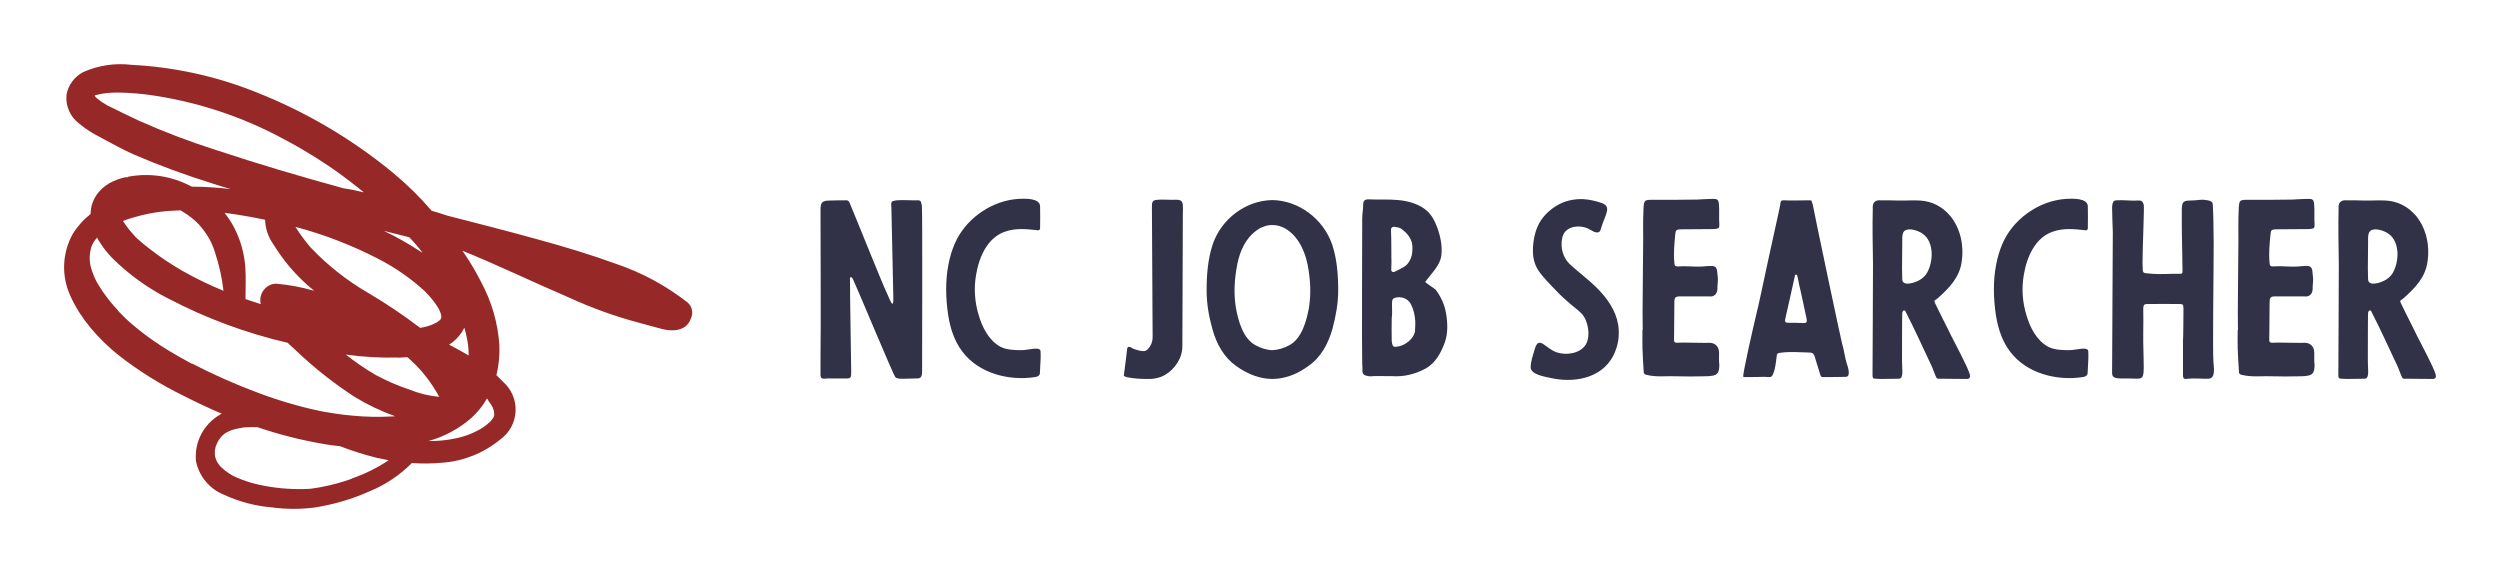
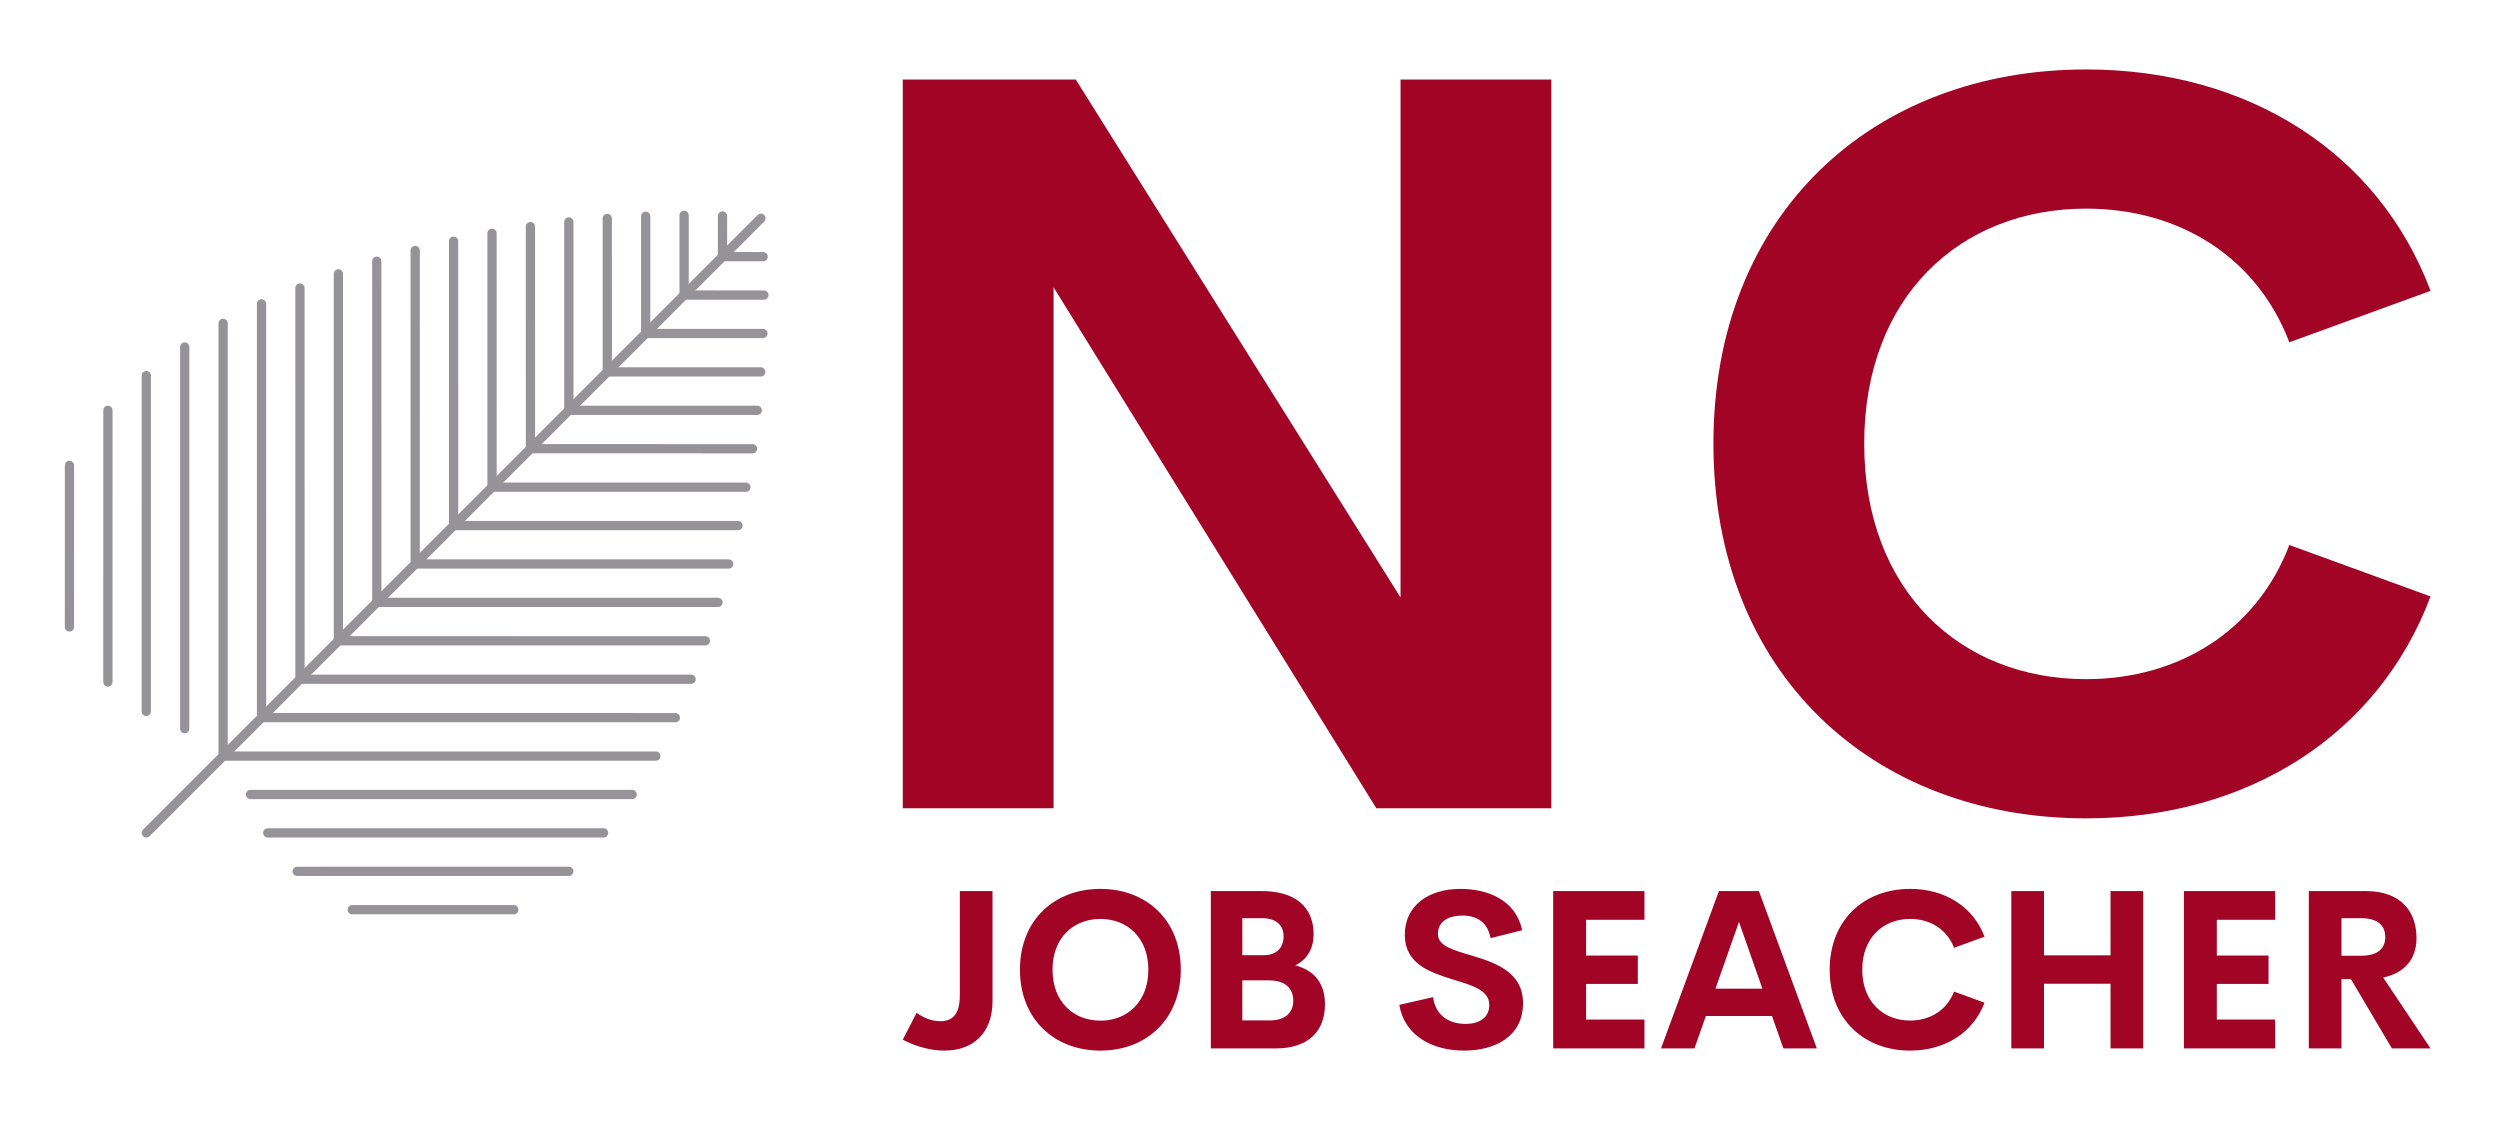
- <svg xmlns="http://www.w3.org/2000/svg" version="1.1" width="3162.162" height="724.8" viewBox="0 0 3162.162 724.8">
-   <g transform="scale(8.108108) translate(10, 10)">
-     <defs id="SvgjsDefs3703" />
-     <g id="SvgjsG3704" featureKey="1p4tPl-0" transform="matrix(27.03281,0,0,27.03281,-20.19844,-31.18991)" fill="#972828">
-       <path d="M.761,1.331a.185.185,0,0,0,.073.166.615.615,0,0,0,.12.078c.065.035.129.071.197.101a4.517,4.517,0,0,0,.447.165q.055.018.11.034a1.922,1.922,0,0,0-.224-.014l-.004-.002a.553.553,0,0,0-.36-.056l-.007.002c.01.001.005.002-.014.002l-.02.005a.425.425,0,0,0-.049.018.241.241,0,0,0-.081.06.198.198,0,0,0-.049.129A.434.434,0,0,0,.797,2.134a.396.396,0,0,0-.013.359.762.762,0,0,0,.051.094.908.908,0,0,0,.065.089,1.145,1.145,0,0,0,.162.158,2.104,2.104,0,0,0,.377.235q.107.055.218.102l-.014.008a.279.279,0,0,0-.135.265.265.265,0,0,0,.162.195.826.826,0,0,0,.277.073.942.942,0,0,0,.243.001,1.246,1.246,0,0,0,.32-.094.739.739,0,0,0,.244-.163,1.095,1.095,0,0,0,.177-.002.595.595,0,0,0,.332-.133A.213.213,0,0,0,3.279,2.986q-.018-.019-.037-.037a.624.624,0,0,0,.017-.174.89.89,0,0,0-.105-.363,1.5,1.5,0,0,0-.108-.181c.208.084.409.182.615.27a2.513,2.513,0,0,0,.406.146c.045.011.088.025.133.036.052.013.138.016.164-.061a.077.077,0,0,0-.017-.091,1.388,1.388,0,0,0-.413-.224c-.149-.054-.301-.1-.455-.142-.173-.048-.347-.092-.521-.137Q2.914,2.013,2.868,2A1.841,1.841,0,0,0,2.644,1.78a2.935,2.935,0,0,0-.791-.465,2.235,2.235,0,0,0-.717-.157.528.528,0,0,0-.279.042A.184.184,0,0,0,.761,1.331Zm.387.807-.002-.002a.533.533,0,0,1-.059-.077c.021-.008.041-.015.06-.02a.955.955,0,0,1,.192-.037q.041-.003.081-.004c.013.008.026.016.039.025a.53.53,0,0,1,.051.041l.016.016.023.028a.395.395,0,0,1,.069.133,1.081,1.081,0,0,1,.049.221,2.074,2.074,0,0,1-.237-.115,1.634,1.634,0,0,1-.184-.123c-.025-.019-.05-.039-.073-.06l-.017-.016Zm.646.372c0-.061.003-.122-.001-.183a.596.596,0,0,0-.05-.2A.52.52,0,0,0,1.673,2.012q.032.004.064.009.085.013.17.031a.257.257,0,0,0,.048.142,1.142,1.142,0,0,0,.092.128,1.086,1.086,0,0,0,.143.14,1.11,1.11,0,0,0-.218-.041.09.09,0,0,0-.073.037.094.094,0,0,0-.017.08l0.0.001-.048-.016Zm1.041-.038.014.014.015.017a.427.427,0,0,1,.038.051l.011.019c-.004-.008.005.013.007.018l.004.018 0.0.004 0.0.002-.001.005-0.0.001-.001.002-.004.005-0.0.001L2.908,2.637l-.01.007-.022.011-.022.009c.015-.006-.01.003-.011.003a.398.398,0,0,1-.041.009,3.056,3.056,0,0,0-.302-.203A1.474,1.474,0,0,1,2.169,2.211a1.002,1.002,0,0,1-.087-.118,2.363,2.363,0,0,1,.481.186A1.231,1.231,0,0,1,2.836,2.471Zm-.16.376.053-.003.015.013a.779.779,0,0,1,.132.154c.009.014.018.028.026.042l.01.019 0.0.001a.606.606,0,0,1-.171-.042,1.198,1.198,0,0,1-.196-.085,1.447,1.447,0,0,1-.171-.117A1.846,1.846,0,0,0,2.676,2.847Zm.138-.607-.007-.004a1.732,1.732,0,0,0-.214-.121q.074.018.147.037Q2.779,2.194,2.814,2.24Zm-1.328.642c-.049-.026-.119-.065-.176-.102a1.548,1.548,0,0,1-.173-.129c-.026-.022-.05-.046-.074-.071L1.052,2.568l-.015-.016c-.013-.015-.026-.03-.038-.046a.765.765,0,0,1-.056-.082l-.009-.016L.927,2.394A.424.424,0,0,1,.91,2.352a.216.216,0,0,1-.008-.134l.001-.006L.911,2.194l.006-.012C.915,2.187.922,2.174.924,2.172l.013-.017.013.022a.566.566,0,0,0,.074.095,1.279,1.279,0,0,0,.327.236,2.895,2.895,0,0,0,.686.254c.018.017.035.033.053.049a2.308,2.308,0,0,0,.335.264,1.266,1.266,0,0,0,.233.111l-.021.001-.052.002c-.038.001-.075-0-.112-.002A1.78,1.78,0,0,1,2.259,3.162l-.006-.001-.006-.001-.025-.005-.05-.011c-.036-.008-.072-.018-.107-.028-.068-.019-.134-.041-.2-.066A3.376,3.376,0,0,1,1.486,2.882Zm.921.664a1.122,1.122,0,0,1-.173.047c-.02.004-.041.007-.061.01l-.004 0-.008.001-.029.001A1.089,1.089,0,0,1,1.876,3.582a.721.721,0,0,1-.132-.042.24.24,0,0,1-.046-.025.276.276,0,0,1-.044-.035l-.006-.006-.008-.01-.013-.02c.004.006-.005-.013-.006-.017l-.003-.01c.002.008-.001-.008-.001-.011-0-.005-0-.009-0-.014l0-.002 0-.003a.218.218,0,0,1,.006-.03l.001-.002.002-.004.007-.016.007-.013c-.004.008.006-.008.008-.01l.007-.009c-.004.005.005-.004.006-.006l.012-.01.002-.002.002-.001A.233.233,0,0,1,1.704,3.27l.01-.004.017-.005c.011-.003.022-.005.033-.007l.017-.003.011-.001a.622.622,0,0,1,.071-.001,2.506,2.506,0,0,0,.376.096q.05.009.101.014a1.801,1.801,0,0,0,.208.066q.036.008.072.015A.93.93,0,0,1,2.408,3.545Zm.792-.447a.249.249,0,0,1,.021.032l.003.007.005.016.001.004.001.015L3.23,3.177l-.002.008-.004.01L3.222,3.197l-.002.003-.013.016-0.0 0-.005.005a.328.328,0,0,1-.04.031l-.013.008-.02.011c-.014.007-.028.013-.042.019a.501.501,0,0,1-.087.025.7.7,0,0,1-.15.014.636.636,0,0,0,.246-.132.466.466,0,0,0,.092-.114Zm-.12-.327c.002.014.003.028.003.042l.001.02c-.037-.022-.075-.042-.113-.062a.249.249,0,0,0,.074-.073l.014-.025c.006.022.012.044.016.066l.002.012ZM.992,1.321l.025-.002.033-.001c.023-0.0.046.001.069.002.034.002.068.005.102.009a2.298,2.298,0,0,1,.802.262c.052.027.126.07.184.107.065.041.128.085.189.132q.041.031.081.064c-.038-.009-.076-.018-.115-.023-.249-.068-.496-.141-.74-.222a4.267,4.267,0,0,1-.444-.169c-.054-.025-.108-.052-.161-.078l-.008-.004L.998,1.393l-.031-.019A.281.281,0,0,1,.938,1.352L.93,1.345.923,1.336l0-0.0.004-.002.006-.002A.349.349,0,0,1,.992,1.321Z" fill="#972828" />
+ <svg xmlns="http://www.w3.org/2000/svg" version="1.1" width="3176.471" height="1423.112" viewBox="0 0 3176.471 1423.112">
+   <g transform="scale(8.823529) translate(10, 10)">
+     <defs id="SvgjsDefs22449" />
+     <g id="SvgjsG22450" featureKey="symbolFeature-0" transform="matrix(1.333333,0,0,1.333333,-16.66667,4.333333)" fill="#959398">
+       <path fill="none" stroke="#959398" stroke-linecap="round" stroke-linejoin="round" stroke-miterlimit="10" d="M20.807,79.201  l66.375-66.379L20.807,79.201z" />
+       <path fill="none" stroke="#959398" stroke-linecap="round" stroke-linejoin="round" stroke-miterlimit="10" d="M33.917,79.201  h36.271H33.917z" />
+       <path fill="none" stroke="#959398" stroke-linecap="round" stroke-linejoin="round" stroke-miterlimit="10" d="M73.276,75.055  H32.054H73.276z" />
+       <path fill="none" stroke="#959398" stroke-linecap="round" stroke-linejoin="round" stroke-miterlimit="10" d="M37.094,83.354  l29.341-0.004L37.094,83.354z" />
+       <path fill="none" stroke="#959398" stroke-linecap="round" stroke-linejoin="round" stroke-miterlimit="10" d="M43.04,87.5h17.448  H43.04z" />
+       <path fill="none" stroke="#959398" stroke-linecap="round" stroke-linejoin="round" stroke-miterlimit="10" d="M29.101,70.906  h46.728H29.101z" />
+       <polygon fill="none" stroke="#959398" stroke-linecap="round" stroke-linejoin="round" stroke-miterlimit="10" points="  33.25,66.752 33.252,66.754 77.937,66.758 " />
+       <polygon fill="none" stroke="#959398" stroke-linecap="round" stroke-linejoin="round" stroke-miterlimit="10" points="37.4,62.604   37.403,62.607 79.638,62.607 " />
+       <polygon fill="none" stroke="#959398" stroke-linecap="round" stroke-linejoin="round" stroke-miterlimit="10" points="  41.548,58.453 41.552,58.457 81.179,58.459 " />
+       <polygon fill="none" stroke="#959398" stroke-linecap="round" stroke-linejoin="round" stroke-miterlimit="10" points="  45.699,54.305 45.699,54.307 82.545,54.307 " />
+       <polygon fill="none" stroke="#959398" stroke-linecap="round" stroke-linejoin="round" stroke-miterlimit="10" points="  49.846,50.157 49.846,50.16 83.695,50.16 " />
+       <polygon fill="none" stroke="#959398" stroke-linecap="round" stroke-linejoin="round" stroke-miterlimit="10" points="  53.99,46.008 53.998,46.01 84.699,46.012 " />
+       <polygon fill="none" stroke="#959398" stroke-linecap="round" stroke-linejoin="round" stroke-miterlimit="10" points="  58.143,41.861 58.146,41.862 85.557,41.864 " />
+       <polygon fill="none" stroke="#959398" stroke-linecap="round" stroke-linejoin="round" stroke-miterlimit="10" points="  62.29,37.711 62.292,37.712 86.273,37.714 " />
+       <polygon fill="none" stroke="#959398" stroke-linecap="round" stroke-linejoin="round" stroke-miterlimit="10" points="  66.44,33.561 66.44,33.565 86.783,33.565 " />
+       <polygon fill="none" stroke="#959398" stroke-linecap="round" stroke-linejoin="round" stroke-miterlimit="10" points="  70.589,29.414 70.593,29.417 87.158,29.417 " />
+       <polygon fill="none" stroke="#959398" stroke-linecap="round" stroke-linejoin="round" stroke-miterlimit="10" points="  74.735,25.264 74.739,25.269 87.396,25.269 " />
+       <polygon fill="none" stroke="#959398" stroke-linecap="round" stroke-linejoin="round" stroke-miterlimit="10" points="  78.884,21.116 78.888,21.118 87.5,21.118 " />
+       <polygon fill="none" stroke="#959398" stroke-linecap="round" stroke-linejoin="round" stroke-miterlimit="10" points="  83.031,16.966 83.035,16.97 87.42,16.97 " />
+       <path fill="none" stroke="#959398" stroke-linecap="round" stroke-linejoin="round" stroke-miterlimit="10" d="M20.799,66.086  l0.004-36.275L20.799,66.086z" />
+       <path fill="none" stroke="#959398" stroke-linecap="round" stroke-linejoin="round" stroke-miterlimit="10" d="M24.95,26.725v41.224  V26.725z" />
+       <path fill="none" stroke="#959398" stroke-linecap="round" stroke-linejoin="round" stroke-miterlimit="10" d="M16.651,62.91  l0.004-29.345L16.651,62.91z" />
+       <path fill="none" stroke="#959398" stroke-linecap="round" stroke-linejoin="round" stroke-miterlimit="10" d="M12.5,56.963  l0.004-17.45L12.5,56.963z" />
+       <path fill="none" stroke="#959398" stroke-linecap="round" stroke-linejoin="round" stroke-miterlimit="10" d="M29.098,70.902  V24.173V70.902z" />
+       <polygon fill="none" stroke="#959398" stroke-linecap="round" stroke-linejoin="round" stroke-miterlimit="10" points="  33.25,66.752 33.246,66.748 33.246,22.065 " />
+       <polygon fill="none" stroke="#959398" stroke-linecap="round" stroke-linejoin="round" stroke-miterlimit="10" points="37.4,62.604   37.396,62.6 37.394,20.36 " />
+       <polygon fill="none" stroke="#959398" stroke-linecap="round" stroke-linejoin="round" stroke-miterlimit="10" points="  41.548,58.453 41.545,58.451 41.545,18.824 " />
+       <polygon fill="none" stroke="#959398" stroke-linecap="round" stroke-linejoin="round" stroke-miterlimit="10" points="  45.699,54.305 45.696,54.301 45.692,17.456 " />
+       <polygon fill="none" stroke="#959398" stroke-linecap="round" stroke-linejoin="round" stroke-miterlimit="10" points="  49.846,50.157 49.843,50.153 49.839,16.305 " />
+       <polygon fill="none" stroke="#959398" stroke-linecap="round" stroke-linejoin="round" stroke-miterlimit="10" points="  53.99,46.008 53.99,46.005 53.988,15.302 " />
+       <polygon fill="none" stroke="#959398" stroke-linecap="round" stroke-linejoin="round" stroke-miterlimit="10" points="  58.143,41.861 58.139,41.857 58.139,14.445 " />
+       <polygon fill="none" stroke="#959398" stroke-linecap="round" stroke-linejoin="round" stroke-miterlimit="10" points="  62.29,37.711 62.29,37.706 62.286,13.728 " />
+       <polygon fill="none" stroke="#959398" stroke-linecap="round" stroke-linejoin="round" stroke-miterlimit="10" points="  66.44,33.561 66.435,33.558 66.435,13.218 " />
+       <polygon fill="none" stroke="#959398" stroke-linecap="round" stroke-linejoin="round" stroke-miterlimit="10" points="  70.589,29.414 70.585,29.41 70.585,12.842 " />
+       <polygon fill="none" stroke="#959398" stroke-linecap="round" stroke-linejoin="round" stroke-miterlimit="10" points="  74.735,25.264 74.733,25.262 74.733,12.602 " />
+       <polygon fill="none" stroke="#959398" stroke-linecap="round" stroke-linejoin="round" stroke-miterlimit="10" points="  78.884,21.116 78.884,21.115 78.884,12.5 " />
+       <polygon fill="none" stroke="#959398" stroke-linecap="round" stroke-linejoin="round" stroke-miterlimit="10" points="  83.031,16.966 83.027,16.964 83.027,12.58 " />
    </g>
-     <g id="SvgjsG3705" featureKey="dYASrj-0" transform="matrix(1.855651,0,0,1.855651,116.1443,11.96784)" fill="#313147">
-       <path d="M9.52 5.46 c0.06 0.28 0.02 13.6 0.02 13.94 c0 0.6 -0.22 0.58 -0.62 0.58 c-0.6 0 -1.44 0.1 -1.62 -0.1 c-0.16 -0.14 -3.12 -7.28 -3.54 -8.18 c-0.04 -0.08 -0.14 -0.28 -0.22 -0.24 c-0.1 0.04 -0.06 0.18 -0.06 0.26 c-0.02 0.7 0.1 6.74 0.1 7.7 c0 0.48 -0.02 0.56 -0.42 0.56 l-1 0 c-0.26 0 -0.58 -0.02 -0.84 0.02 c-0.2 0 -0.3 -0.06 -0.32 -0.26 l0 -1.58 c0.04 -1.68 0 -11.64 0 -12.38 c0 -0.64 0.18 -0.76 0.82 -0.76 c0.44 -0.02 0.88 -0.02 1.32 -0.02 c0.14 0 0.22 0.02 0.3 0.2 c0.54 1.26 2.84 7.04 3.2 7.74 c0.06 0.14 0.28 0.7 0.4 0.76 l0.02 0 c0.08 -0.08 0.06 -0.48 0.06 -0.6 c0 -0.3 -0.16 -7.32 -0.16 -7.46 c0 -0.2 -0.06 -0.38 0.04 -0.52 c0.06 -0.08 0.32 -0.1 0.42 -0.12 c0.56 -0.04 1.22 0.02 1.78 0 c0.28 0 0.26 0.2 0.32 0.46 z M19.46 7.36 c0.02 -0.66 0 -1.2 0 -1.84 c0 -0.74 -1.34 -0.66 -1.82 -0.64 c-2.14 0.14 -4.18 1.5 -5.16 3.36 c-0.28 0.54 -0.48 1.1 -0.62 1.68 c-0.34 1.36 -0.36 2.8 -0.2 4.18 c0.14 1.3 0.48 2.6 1.28 3.64 c1.38 1.82 3.92 2.46 6.1 2.12 c0.1 -0.02 0.2 -0.04 0.28 -0.1 c0.06 -0.04 0.12 -0.12 0.12 -0.2 l0.06 -1.14 c0.02 -0.36 0 -0.34 0 -0.7 c0 -0.48 -1 -0.12 -1.62 -0.12 c-0.6 0 -1.24 -0.02 -1.78 -0.3 c-0.96 -0.54 -1.5 -1.62 -1.8 -2.64 c-0.34 -1.1 -0.42 -2.28 -0.22 -3.4 c0.24 -1.46 0.94 -3.14 2.48 -3.64 c0.88 -0.3 1.82 -0.2 2.7 -0.1 c0.12 0.02 0.2 -0.06 0.2 -0.16 z M28.86 5.58 c0 0.28 0.06 9.76 0.06 10.92 c0 0.26 -0.06 0.52 -0.2 0.74 c-0.1 0.2 -0.3 0.44 -0.56 0.44 c-0.28 0 -0.58 -0.1 -0.86 -0.2 c-0.14 -0.08 -0.48 -0.32 -0.52 0 c-0.06 0.52 -0.22 1.84 -0.28 2.24 c0 0.1 0.26 0.14 0.3 0.16 c0.52 0.1 1.08 0.14 1.6 0.14 c0.54 0.02 1.08 -0.06 1.56 -0.34 c0.82 -0.48 1.46 -1.4 1.46 -2.4 l0.04 -11.12 c0 -0.12 0.04 -0.76 -0.04 -0.96 c-0.12 -0.32 -0.56 -0.24 -0.82 -0.24 c-0.44 0 -0.88 -0.04 -1.3 0 c-0.4 0.04 -0.44 0.16 -0.44 0.62 z M44 8.68 c0.42 1.24 0.52 2.58 0.52 3.9 c0 1.1 -0.2 2.16 -0.48 3.22 c-0.36 1.26 -0.96 2.4 -2.04 3.14 c-0.8 0.58 -1.64 0.96 -2.62 1.06 c-0.14 0 -0.26 0.02 -0.4 0.02 c-0.12 0 -0.24 -0.02 -0.38 -0.02 c-0.98 -0.1 -1.82 -0.48 -2.64 -1.06 c-1.06 -0.74 -1.68 -1.88 -2.02 -3.14 c-0.3 -1.06 -0.48 -2.12 -0.48 -3.22 c0 -1.32 0.1 -2.66 0.52 -3.9 c0.74 -2.14 2.78 -3.66 5 -3.7 c2.22 0.04 4.26 1.56 5.02 3.7 z M42.06 14.04 c0.2 -1.22 0.12 -2.46 -0.12 -3.68 c-0.24 -1.1 -0.72 -2.18 -1.64 -2.84 c-0.16 -0.12 -0.34 -0.22 -0.52 -0.28 c-0.26 -0.12 -0.54 -0.16 -0.8 -0.16 s-0.52 0.04 -0.78 0.16 c-0.2 0.06 -0.36 0.16 -0.52 0.28 c-0.94 0.66 -1.42 1.74 -1.64 2.84 c-0.24 1.22 -0.32 2.46 -0.12 3.68 c0.2 1.1 0.6 2.58 1.64 3.14 c0.44 0.24 0.92 0.4 1.42 0.42 c0.5 -0.02 1 -0.18 1.44 -0.42 c1.04 -0.56 1.44 -2.04 1.64 -3.14 z M46.54 6.54 c0 0.96 -0.04 11.28 0 12.2 c0.02 0.22 0.02 0.44 0.02 0.66 c0 0.16 0.1 0.26 0.24 0.32 c0.12 0.04 0.28 0.08 0.4 0.08 c0.58 -0.06 1.2 0 1.8 -0.02 c1.04 0.08 1.98 -0.16 2.88 -0.64 c0.84 -0.48 1.3 -1.34 1.62 -2.24 c0.26 -0.76 0.22 -1.66 0.08 -2.44 c-0.12 -0.7 -0.44 -1.38 -0.86 -1.94 c-0.06 -0.08 -0.92 -0.62 -0.88 -0.66 c0.52 -0.74 1.26 -1.36 1.36 -2.28 c0.08 -0.8 -0.1 -1.62 -0.38 -2.36 c-0.18 -0.48 -0.42 -0.94 -0.8 -1.3 c-0.64 -0.6 -1.6 -0.86 -2.44 -0.94 c-0.86 -0.08 -1.66 -0.02 -2.52 -0.06 c-0.3 0 -0.44 0.12 -0.44 0.44 c0 0.42 -0.08 0.76 -0.08 1.18 z M49 10.18 c-0.02 -0.22 0 -1.98 -0.04 -2.64 c-0.02 -0.24 0.12 -0.36 0.38 -0.3 c0.2 0.04 0.36 0.06 0.52 0.18 c0.5 0.38 0.88 0.84 0.9 1.48 c0 0.32 0 0.64 -0.12 0.94 c-0.14 0.36 -0.34 0.64 -0.7 0.82 c-0.24 0.12 -0.46 0.26 -0.7 0.36 c-0.12 0.04 -0.24 -0.02 -0.26 -0.14 c0 -0.24 0.02 -0.7 0.02 -0.7 z M51 15.48 c0 0.1 -0.02 0.28 -0.02 0.46 c-0.02 0.6 -0.8 1.36 -1.7 1.38 c-0.06 0 -0.16 -0.06 -0.18 -0.12 c-0.04 -0.12 -0.08 -0.26 -0.08 -0.4 c-0.02 -0.62 0 -1.22 0 -1.88 c0.06 -0.42 0.02 -0.86 0.02 -1.3 c0.02 -0.34 0.1 -0.4 0.42 -0.46 c0.48 -0.06 0.92 0.14 1.14 0.52 c0.26 0.46 0.36 0.96 0.4 1.48 l0 0.32 z M64.78 4.9 c-0.38 0.02 -0.76 0.08 -1.14 0.2 c-0.82 0.28 -1.56 0.84 -2.06 1.56 c-0.44 0.66 -0.62 1.44 -0.68 2.22 c-0.04 0.6 0.02 1.22 0.3 1.76 c0.3 0.58 0.82 1.08 1.26 1.56 c0.4 0.42 0.8 0.84 1.24 1.22 c0.4 0.38 0.86 0.68 1.26 1.08 c0.58 0.58 0.8 1.9 0.38 2.62 c-0.5 0.8 -1.68 0.92 -2.46 0.66 c-0.4 -0.14 -0.76 -0.44 -1.1 -0.68 c-0.2 -0.14 -0.44 -0.2 -0.58 0.04 c-0.08 0.12 -0.12 0.26 -0.16 0.38 c-0.14 0.5 -0.32 0.96 -0.34 1.5 c-0.02 0.62 1.16 0.8 1.6 0.9 c1.96 0.46 4.32 0.1 5.34 -1.84 c0.2 -0.4 0.34 -0.82 0.42 -1.26 c0.02 -0.16 0.04 -0.3 0.04 -0.46 c0.08 -1.28 -0.44 -2.36 -1.22 -3.32 c-0.84 -1.04 -1.9 -1.76 -2.88 -2.66 c-0.6 -0.56 -0.82 -1.44 -0.64 -2.24 c0.18 -0.86 1.16 -1.08 1.9 -0.86 c0.22 0.06 0.4 0.16 0.6 0.28 c0.12 0.06 0.24 0.14 0.4 0.14 c0.28 0.02 0.32 -0.2 0.38 -0.42 c0.14 -0.5 0.38 -0.9 0.48 -1.38 c0.1 -0.54 -0.34 -0.64 -0.78 -0.78 c-0.52 -0.14 -1.02 -0.24 -1.56 -0.22 z M70.12 15.9 l-0.02 0 c0 0.5 -0.02 1.02 0 1.54 c0.02 0.64 0.06 1.28 0.1 1.92 c0 0.22 0.06 0.28 0.26 0.32 c0.42 0.1 0.82 0.12 1.24 0.12 c1.08 -0.04 2.16 0.04 3.24 0 c0.44 -0.02 0.64 0.02 1.08 -0.06 c0.4 -0.08 0.54 -0.3 0.54 -0.9 c-0.04 -0.38 -0.02 -0.54 -0.02 -1 c0 -0.66 -0.46 -0.88 -0.86 -0.86 c-0.28 0.02 -1.62 -0.02 -2.16 -0.02 c-0.9 0.02 -0.76 0.14 -0.76 -0.8 c0 -0.76 0.02 -1.74 0.02 -2.52 c0 -0.42 0.04 -0.56 0.44 -0.56 l2.5 0 c0.4 0.06 0.68 -0.22 0.68 -0.64 s0.04 -0.44 0.04 -0.86 l-0.06 -0.6 c-0.04 -0.34 -0.16 -0.46 -0.5 -0.46 c-0.22 0 -0.44 0.02 -0.66 0.04 c-0.86 0.06 -1.26 -0.06 -2.1 0 c-0.28 0 -0.32 -0.04 -0.34 -0.3 c-0.08 -0.78 0 -1.64 0.08 -2.42 c0.02 -0.32 0.1 -0.38 0.4 -0.4 l2.82 -0.02 c0.38 -0.04 0.5 -0.02 0.48 -0.4 c-0.04 -0.58 0.02 -1.18 -0.04 -1.76 c-0.04 -0.32 -0.14 -0.38 -0.5 -0.38 c-0.6 0.02 -0.74 0.02 -1.34 0.06 c-0.6 0.02 -3 0.02 -3.58 0.02 c-0.84 0 -0.9 -0.06 -0.92 0.96 c-0.04 0.8 -0.02 1.62 -0.02 2.44 c0 1.4 -0.08 6.42 -0.04 7.54 z M80.4 19.84 c0.06 0.02 0.24 0.02 0.42 0.02 c0.4 0 0.52 -1.44 0.56 -1.74 c0.02 -0.24 0.08 -0.26 0.28 -0.3 c1 -0.12 1.5 -0.04 2.5 -0.02 c0.22 0 0.34 0.1 0.4 0.28 l0.14 0.46 c0.12 0.34 0.22 0.76 0.34 1.1 c0.08 0.24 0.1 0.22 0.34 0.22 c0.32 0 1.48 0 1.82 -0.02 c0.46 0 0.14 -0.94 0.08 -1.1 c-0.18 -0.56 -0.22 -1.14 -0.4 -1.7 c-0.08 -0.24 -2.36 -11.06 -2.46 -11.66 c-0.14 -0.36 -0.02 -0.38 -0.34 -0.38 c-0.68 0 -1.4 0.04 -2.1 0 c-0.28 0 -0.26 0.08 -0.3 0.38 c-0.04 0.28 -0.76 3.46 -1.04 4.78 c-0.36 1.66 -0.68 3.26 -1.08 4.9 c-0.14 0.58 -1.1 4.76 -0.98 4.78 c0.06 0.04 0.16 0.02 0.24 0.02 c0.5 0 0.96 0 1.58 -0.02 z M83.02 15.3 l-0.42 0 c-0.56 0 -0.58 0 -0.44 -0.58 c0.1 -0.44 0.64 -2.82 0.76 -3.4 c0.02 -0.04 0.06 -0.08 0.08 -0.08 c0.04 0 0.08 0.04 0.1 0.06 c0.08 0.24 0.16 0.84 0.24 1.08 c0.18 0.76 0.3 1.4 0.48 2.22 c0.18 0.72 0.1 0.72 -0.26 0.72 c-0.18 0 -0.36 -0.02 -0.54 -0.02 z M91.92 18.5 c0 -0.52 0 -3.8 0.02 -4.06 c0.02 -0.06 0.06 -0.18 0.14 -0.18 s0.12 0.04 0.14 0.1 c0.8 1.56 1.5 3.12 2.22 4.64 c0.1 0.22 0.32 0.86 0.38 0.92 c0.08 0.12 0.22 0.08 0.34 0.08 l2.2 0.02 c0.26 0 0.32 -0.16 0.26 -0.38 c-0.16 -0.6 -1.3 -2.72 -1.56 -3.24 c-0.18 -0.4 -1.38 -2.72 -1.42 -2.9 c-0.04 -0.08 0.26 -0.22 0.3 -0.28 c0.96 -0.86 1.82 -1.74 2 -3.08 c0.2 -1.32 -0.1 -2.76 -0.96 -3.82 c-0.66 -0.78 -1.52 -1.24 -2.54 -1.3 c-0.62 -0.04 -1.22 0.02 -1.84 0 c-0.54 -0.02 -0.92 -0.02 -1.6 -0.02 c-0.32 0 -0.52 0.18 -0.54 0.52 l0 0.24 c-0.04 1.54 0 3.08 0.02 4.6 c0 2.32 -0.04 8.44 -0.04 9.32 c0 0.26 0.04 0.32 0.28 0.32 c0.14 0 0.3 0.02 0.44 0.02 c0.56 0 0.9 -0.02 1.48 -0.02 c0.44 0 0.28 -0.72 0.28 -1.5 z M91.92 10.7 l0.02 -2.02 c0.02 -0.3 -0.08 -0.9 0.2 -1.12 c0.38 -0.28 1.16 0 1.5 0.24 c1 0.68 0.92 2.36 0.38 3.3 c-0.26 0.44 -0.7 0.7 -1.2 0.84 c-0.3 0.08 -0.86 0.18 -0.88 -0.3 c0 -0.32 -0.02 -0.94 -0.02 -0.94 z M107.54 7.36 c0.02 -0.66 0 -1.2 0 -1.84 c0 -0.74 -1.34 -0.66 -1.82 -0.64 c-2.14 0.14 -4.18 1.5 -5.16 3.36 c-0.28 0.54 -0.48 1.1 -0.62 1.68 c-0.34 1.36 -0.36 2.8 -0.2 4.18 c0.14 1.3 0.48 2.6 1.28 3.64 c1.38 1.82 3.92 2.46 6.1 2.12 c0.1 -0.02 0.2 -0.04 0.28 -0.1 c0.06 -0.04 0.12 -0.12 0.12 -0.2 l0.06 -1.14 c0.02 -0.36 0 -0.34 0 -0.7 c0 -0.48 -1 -0.12 -1.62 -0.12 c-0.6 0 -1.24 -0.02 -1.78 -0.3 c-0.96 -0.54 -1.5 -1.62 -1.8 -2.64 c-0.34 -1.1 -0.42 -2.28 -0.22 -3.4 c0.24 -1.46 0.94 -3.14 2.48 -3.64 c0.88 -0.3 1.82 -0.2 2.7 -0.1 c0.12 0.02 0.2 -0.06 0.2 -0.16 z M115.58 14.08 c0 0.9 -0.02 2.68 -0.04 2.68 l0 2.72 c0 0.12 -0.02 0.32 0.04 0.44 c0.06 0.14 0.24 0.1 0.36 0.08 c0.58 -0.06 1.16 0.02 1.74 0 c0.64 -0.02 0.44 -1 0.42 -1.4 c-0.08 -0.88 0.02 -7.58 0.02 -9.98 c0 -1.08 -0.04 -3.3 -0.1 -3.4 c-0.1 -0.18 -0.36 -0.22 -0.56 -0.24 c-0.44 -0.08 -0.66 0.04 -1.32 0.04 s-0.7 0.2 -0.7 0.9 l0 0.6 c-0.02 0.48 0.06 3.84 0.06 4.38 c0 0.26 -0.02 0.28 -0.28 0.28 c-0.66 -0.02 -1.58 0.06 -2.26 0 c-0.98 -0.08 -0.76 0 -0.82 -0.9 l0 -0.12 c0 -1.28 0.16 -4.6 0.1 -4.8 c-0.1 -0.3 -0.22 -0.36 -0.48 -0.34 c-0.6 0.04 -1.22 -0.06 -1.82 -0.02 c-0.2 0.02 -0.26 0.08 -0.32 0.28 c-0.02 0.1 -0.04 0.2 -0.04 0.3 c0 0.62 0.04 1.46 0.06 2.08 l-0.06 11.86 c0 0.52 0.46 0.46 1.48 0.46 c0.94 0 1.18 0.22 1.18 -0.9 c0 -0.9 -0.06 -2.04 -0.04 -2.94 c0.02 -0.7 0 -1.38 0 -2.08 c0.02 -0.26 0.08 -0.34 0.32 -0.34 c0.88 -0.02 1.84 0 2.72 0 c0.28 0 0.34 0.04 0.34 0.36 z M120.16 15.9 l-0.02 0 c0 0.5 -0.02 1.02 0 1.54 c0.02 0.64 0.06 1.28 0.1 1.92 c0 0.22 0.06 0.28 0.26 0.32 c0.42 0.1 0.82 0.12 1.24 0.12 c1.08 -0.04 2.16 0.04 3.24 0 c0.44 -0.02 0.64 0.02 1.08 -0.06 c0.4 -0.08 0.54 -0.3 0.54 -0.9 c-0.04 -0.38 -0.02 -0.54 -0.02 -1 c0 -0.66 -0.46 -0.88 -0.86 -0.86 c-0.28 0.02 -1.62 -0.02 -2.16 -0.02 c-0.9 0.02 -0.76 0.14 -0.76 -0.8 c0 -0.76 0.02 -1.74 0.02 -2.52 c0 -0.42 0.04 -0.56 0.44 -0.56 l2.5 0 c0.4 0.06 0.68 -0.22 0.68 -0.64 s0.04 -0.44 0.04 -0.86 l-0.06 -0.6 c-0.04 -0.34 -0.16 -0.46 -0.5 -0.46 c-0.22 0 -0.44 0.02 -0.66 0.04 c-0.86 0.06 -1.26 -0.06 -2.1 0 c-0.28 0 -0.32 -0.04 -0.34 -0.3 c-0.08 -0.78 0 -1.64 0.08 -2.42 c0.02 -0.32 0.1 -0.38 0.4 -0.4 l2.82 -0.02 c0.38 -0.04 0.5 -0.02 0.48 -0.4 c-0.04 -0.58 0.02 -1.18 -0.04 -1.76 c-0.04 -0.32 -0.14 -0.38 -0.5 -0.38 c-0.6 0.02 -0.74 0.02 -1.34 0.06 c-0.6 0.02 -3 0.02 -3.58 0.02 c-0.84 0 -0.9 -0.06 -0.92 0.96 c-0.04 0.8 -0.02 1.62 -0.02 2.44 c0 1.4 -0.08 6.42 -0.04 7.54 z M131.08 18.5 c0 -0.52 0 -3.8 0.02 -4.06 c0.02 -0.06 0.06 -0.18 0.14 -0.18 s0.12 0.04 0.14 0.1 c0.8 1.56 1.5 3.12 2.22 4.64 c0.1 0.22 0.32 0.86 0.38 0.92 c0.08 0.12 0.22 0.08 0.34 0.08 l2.2 0.02 c0.26 0 0.32 -0.16 0.26 -0.38 c-0.16 -0.6 -1.3 -2.72 -1.56 -3.24 c-0.18 -0.4 -1.38 -2.72 -1.42 -2.9 c-0.04 -0.08 0.26 -0.22 0.3 -0.28 c0.96 -0.86 1.82 -1.74 2 -3.08 c0.2 -1.32 -0.1 -2.76 -0.96 -3.82 c-0.66 -0.78 -1.52 -1.24 -2.54 -1.3 c-0.62 -0.04 -1.22 0.02 -1.84 0 c-0.54 -0.02 -0.92 -0.02 -1.6 -0.02 c-0.32 0 -0.52 0.18 -0.54 0.52 l0 0.24 c-0.04 1.54 0 3.08 0.02 4.6 c0 2.32 -0.04 8.44 -0.04 9.32 c0 0.26 0.04 0.32 0.28 0.32 c0.14 0 0.3 0.02 0.44 0.02 c0.56 0 0.9 -0.02 1.48 -0.02 c0.44 0 0.28 -0.72 0.28 -1.5 z M131.08 10.7 l0.02 -2.02 c0.02 -0.3 -0.08 -0.9 0.2 -1.12 c0.38 -0.28 1.16 0 1.5 0.24 c1 0.68 0.92 2.36 0.38 3.3 c-0.26 0.44 -0.7 0.7 -1.2 0.84 c-0.3 0.08 -0.86 0.18 -0.88 -0.3 c0 -0.32 -0.02 -0.94 -0.02 -0.94 z" />
+     <g id="SvgjsG22451" featureKey="nameFeature-0" transform="matrix(3.718139,0,0,3.718139,106.4188,-42.33707)" fill="#a10425">
+       <path d="M22.93 11.777 l5.84 0 l0 28.223 l-6.777 0 l-12.5 -20.176 l0 20.176 l-5.84 0 l0 -28.223 l6.699 0 l12.578 20.059 l0 -20.059 z M49.482 40.391 c-8.301 0 -14.434 -5.644 -14.434 -14.512 s6.133 -14.492 14.434 -14.492 c6.289 0 11.328 3.223 13.34 8.574 l-5.469 1.992 c-1.25 -3.281 -4.238 -5.176 -7.871 -5.176 c-4.863 0 -8.594 3.398 -8.594 9.102 s3.731 9.121 8.594 9.121 c3.633 0 6.621 -1.914 7.871 -5.195 l5.469 1.992 c-2.012 5.352 -7.051 8.594 -13.34 8.594 z" />
+     </g>
+     <g id="SvgjsG22452" featureKey="sloganFeature-0" transform="matrix(1.605703,0,0,1.605703,119.608,108.8583)" fill="#a10425">
+       <path d="M3.975 20.195 c-1.094 0 -2.422 -0.293 -3.731 -0.977 l1.24 -2.412 c0.693 0.488 1.367 0.752 2.139 0.752 c1.152 0 1.738 -0.693 1.738 -2.344 l0 -9.326 l2.93 0 l0 9.873 c0 2.891 -1.758 4.434 -4.316 4.434 z M17.969 20.195 c-4.15 0 -7.217 -2.832 -7.217 -7.256 c0 -4.434 3.066 -7.246 7.217 -7.246 c4.141 0 7.207 2.812 7.207 7.246 c0 4.424 -3.066 7.256 -7.207 7.256 z M17.969 17.51 c2.432 0 4.297 -1.709 4.297 -4.57 c0 -2.852 -1.865 -4.551 -4.297 -4.551 s-4.297 1.699 -4.297 4.551 c0 2.861 1.865 4.57 4.297 4.57 z M35.449 12.549 c1.592 0.439 2.656 1.484 2.656 3.496 c0 2.383 -1.445 3.955 -4.424 3.955 l-5.811 0 l0 -14.111 l4.57 0 c3.047 0 4.648 1.465 4.648 3.867 c0 1.24 -0.537 2.256 -1.641 2.793 z M32.471 8.32 l-1.777 0 l0 3.32 l1.904 0 c1.25 0 1.797 -0.742 1.797 -1.699 c0 -0.938 -0.615 -1.621 -1.924 -1.621 z M33.135 17.49 c1.582 0 2.129 -0.85 2.129 -1.768 c0 -0.938 -0.537 -1.826 -2.188 -1.826 l-2.383 0 l0 3.594 l2.441 0 z M50.596 20.195 c-3.027 0 -5.391 -1.455 -5.82 -4.102 l3.027 -0.693 c0.195 1.582 1.357 2.402 2.91 2.402 c1.191 0 2.139 -0.527 2.129 -1.719 c-0.01 -1.328 -1.572 -1.748 -3.291 -2.275 c-2.07 -0.645 -4.287 -1.406 -4.287 -4.004 c0 -2.627 2.148 -4.111 4.981 -4.111 c2.481 0 4.981 1.006 5.547 3.711 l-2.832 0.703 c-0.264 -1.406 -1.211 -2.022 -2.539 -2.022 c-1.182 0 -2.188 0.488 -2.188 1.65 c0 1.084 1.387 1.445 2.988 1.924 c2.129 0.645 4.648 1.465 4.648 4.277 c0 2.998 -2.51 4.258 -5.273 4.258 z M66.758 8.467 l-5.234 0 l0 3.203 l4.639 0 l0 2.549 l-4.639 0 l0 3.193 l5.234 0 l0 2.588 l-8.184 0 l0 -14.111 l8.184 0 l0 2.578 z M79.219 20 l-1.025 -2.91 l-5.928 0 l-1.025 2.91 l-2.998 0 l5.195 -14.111 l3.584 0 l5.195 14.111 l-2.998 0 z M73.125 14.639 l4.209 0 l-2.1 -5.986 z M90.586 20.195 c-4.15 0 -7.217 -2.822 -7.217 -7.256 s3.066 -7.246 7.217 -7.246 c3.144 0 5.664 1.611 6.67 4.287 l-2.734 0.996 c-0.625 -1.641 -2.119 -2.588 -3.936 -2.588 c-2.432 0 -4.297 1.699 -4.297 4.551 s1.865 4.561 4.297 4.561 c1.816 0 3.311 -0.957 3.936 -2.598 l2.734 0.996 c-1.006 2.676 -3.525 4.297 -6.67 4.297 z M108.555 5.889 l2.93 0 l0 14.111 l-2.93 0 l0 -5.801 l-5.967 0 l0 5.801 l-2.93 0 l0 -14.111 l2.93 0 l0 5.762 l5.967 0 l0 -5.762 z M123.321 8.467 l-5.234 0 l0 3.203 l4.639 0 l0 2.549 l-4.639 0 l0 3.193 l5.234 0 l0 2.588 l-8.184 0 l0 -14.111 l8.184 0 l0 2.578 z M133.789 20 l-3.672 -6.211 l-0.85 0 l0 6.211 l-2.93 0 l0 -14.111 l5.117 0 c3.193 0 4.541 1.885 4.541 4.219 c0 1.895 -1.074 3.125 -2.988 3.535 l4.248 6.357 l-3.467 0 z M129.268 8.32 l0 3.369 l1.728 0 c1.562 0 2.197 -0.664 2.197 -1.68 c0 -1.006 -0.635 -1.69 -2.197 -1.69 l-1.728 0 z" />
    </g>
  </g>
</svg>
